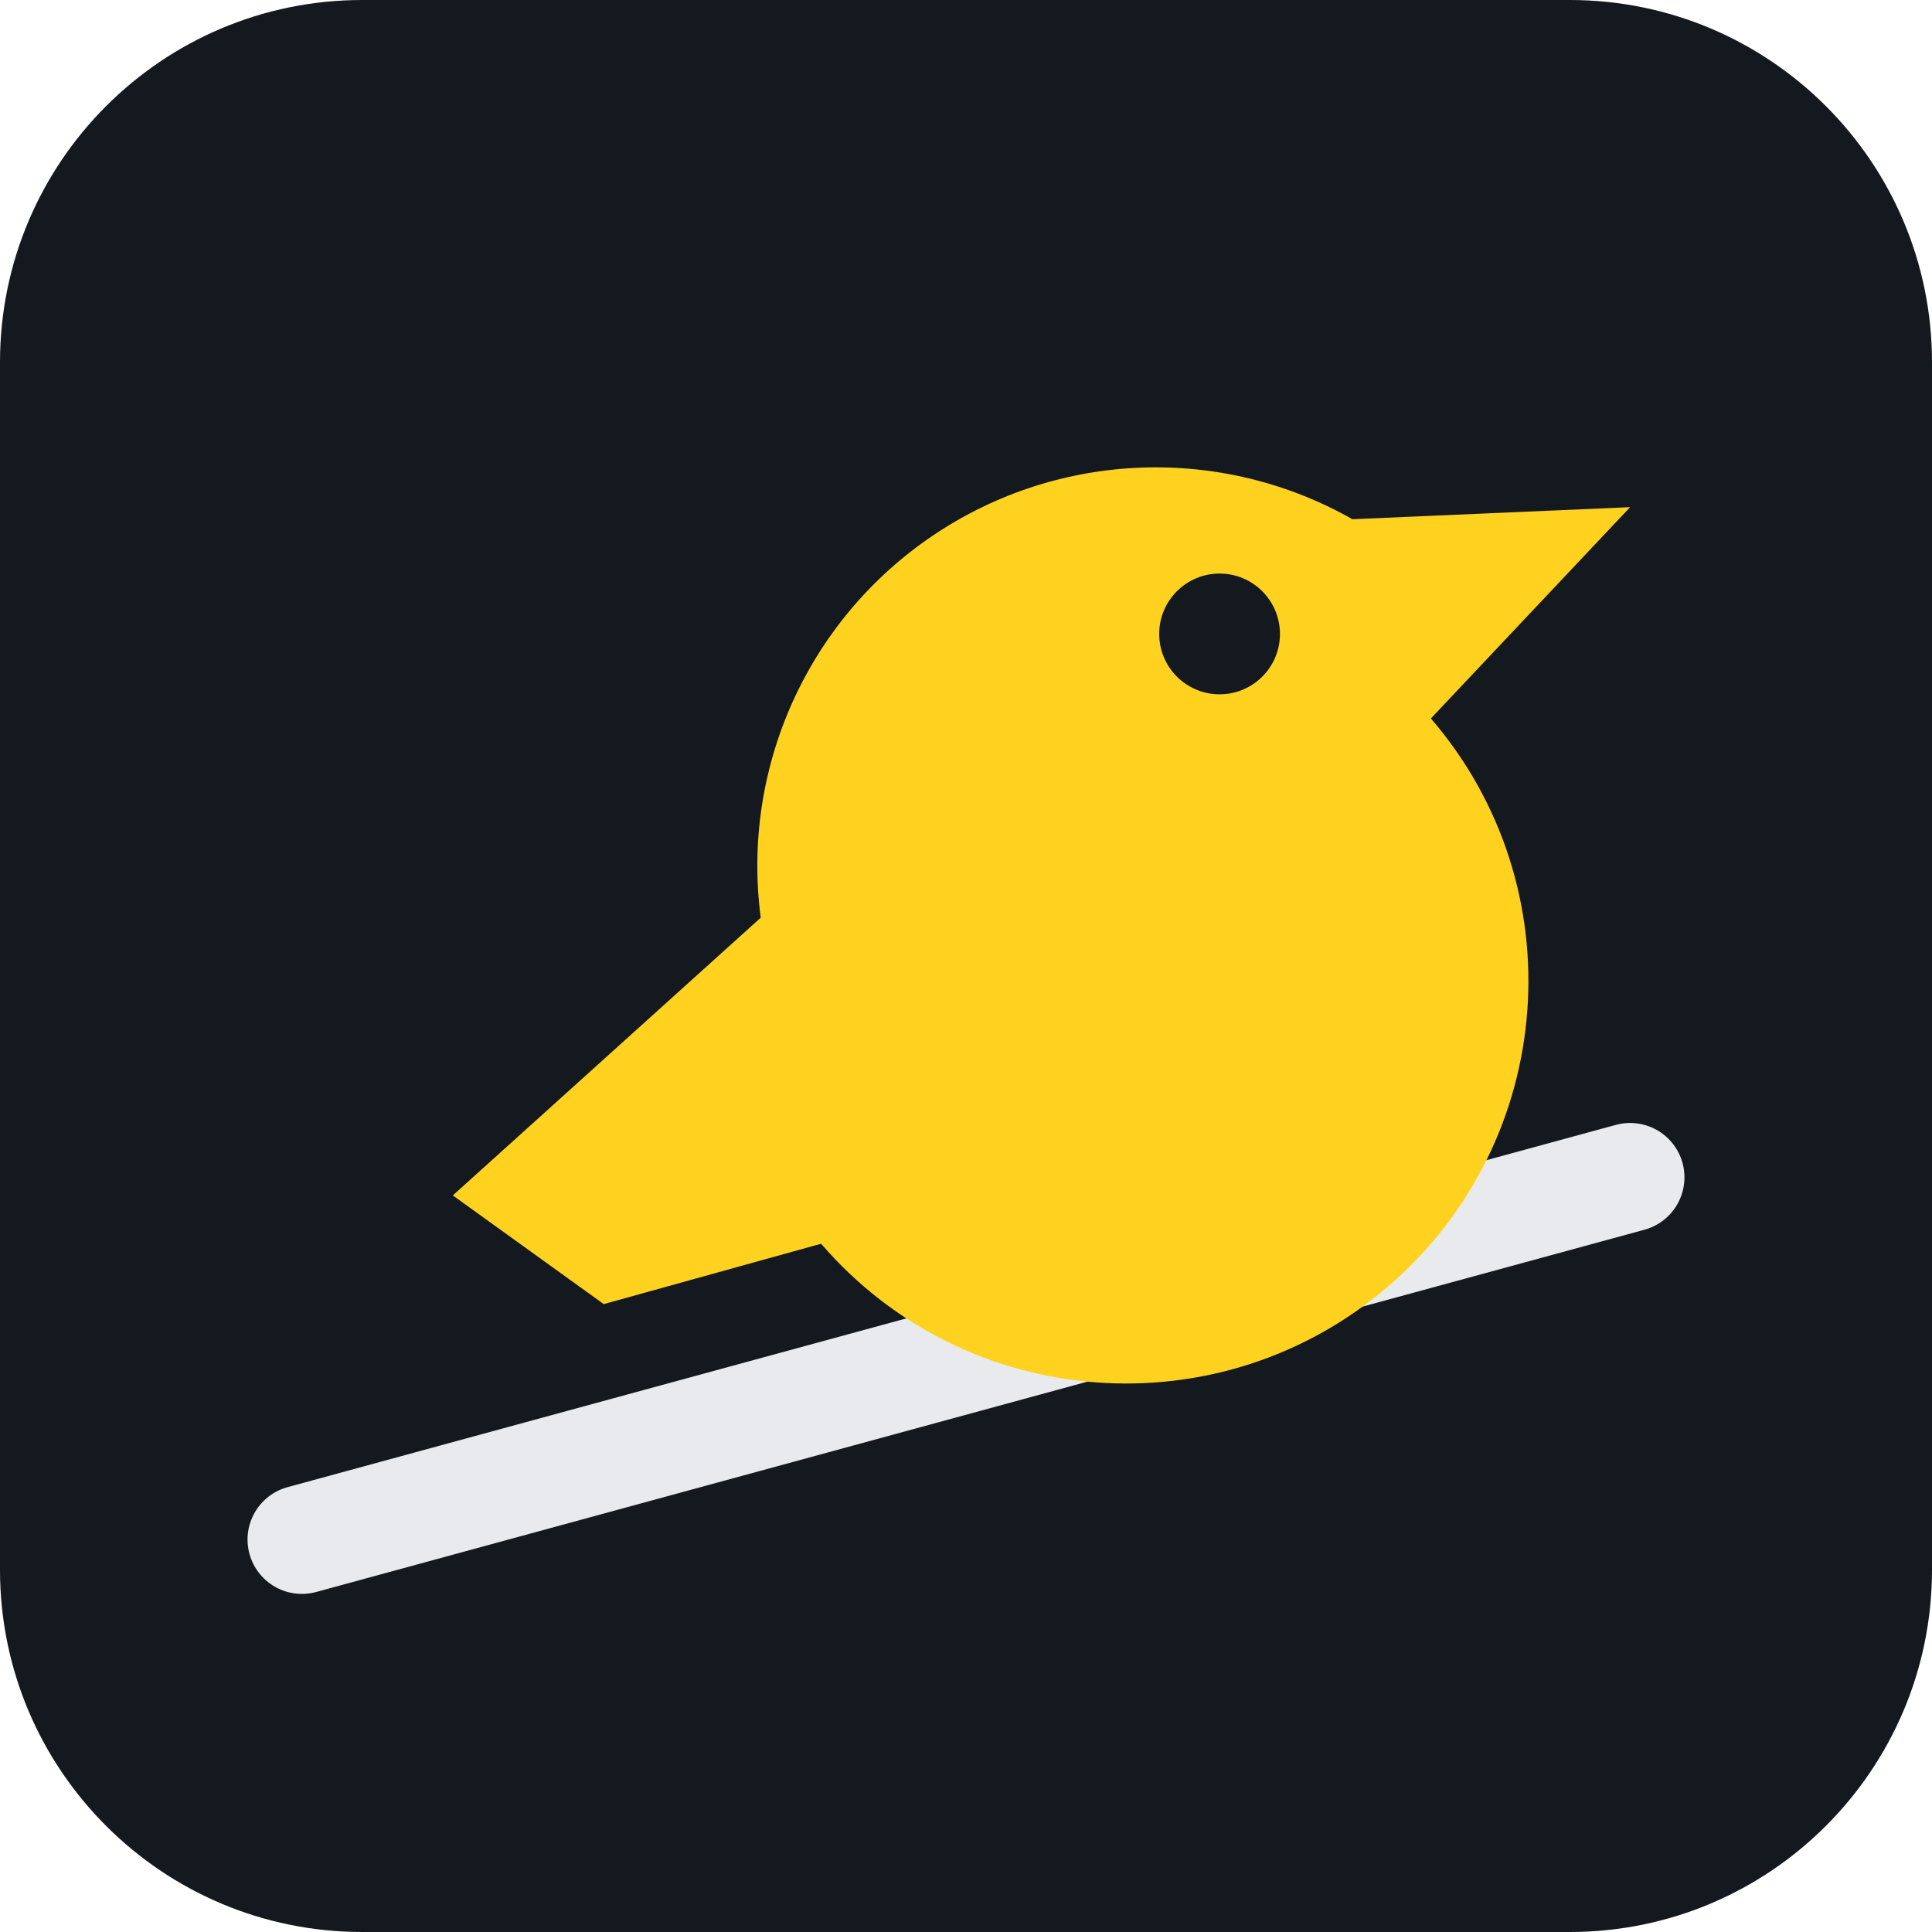
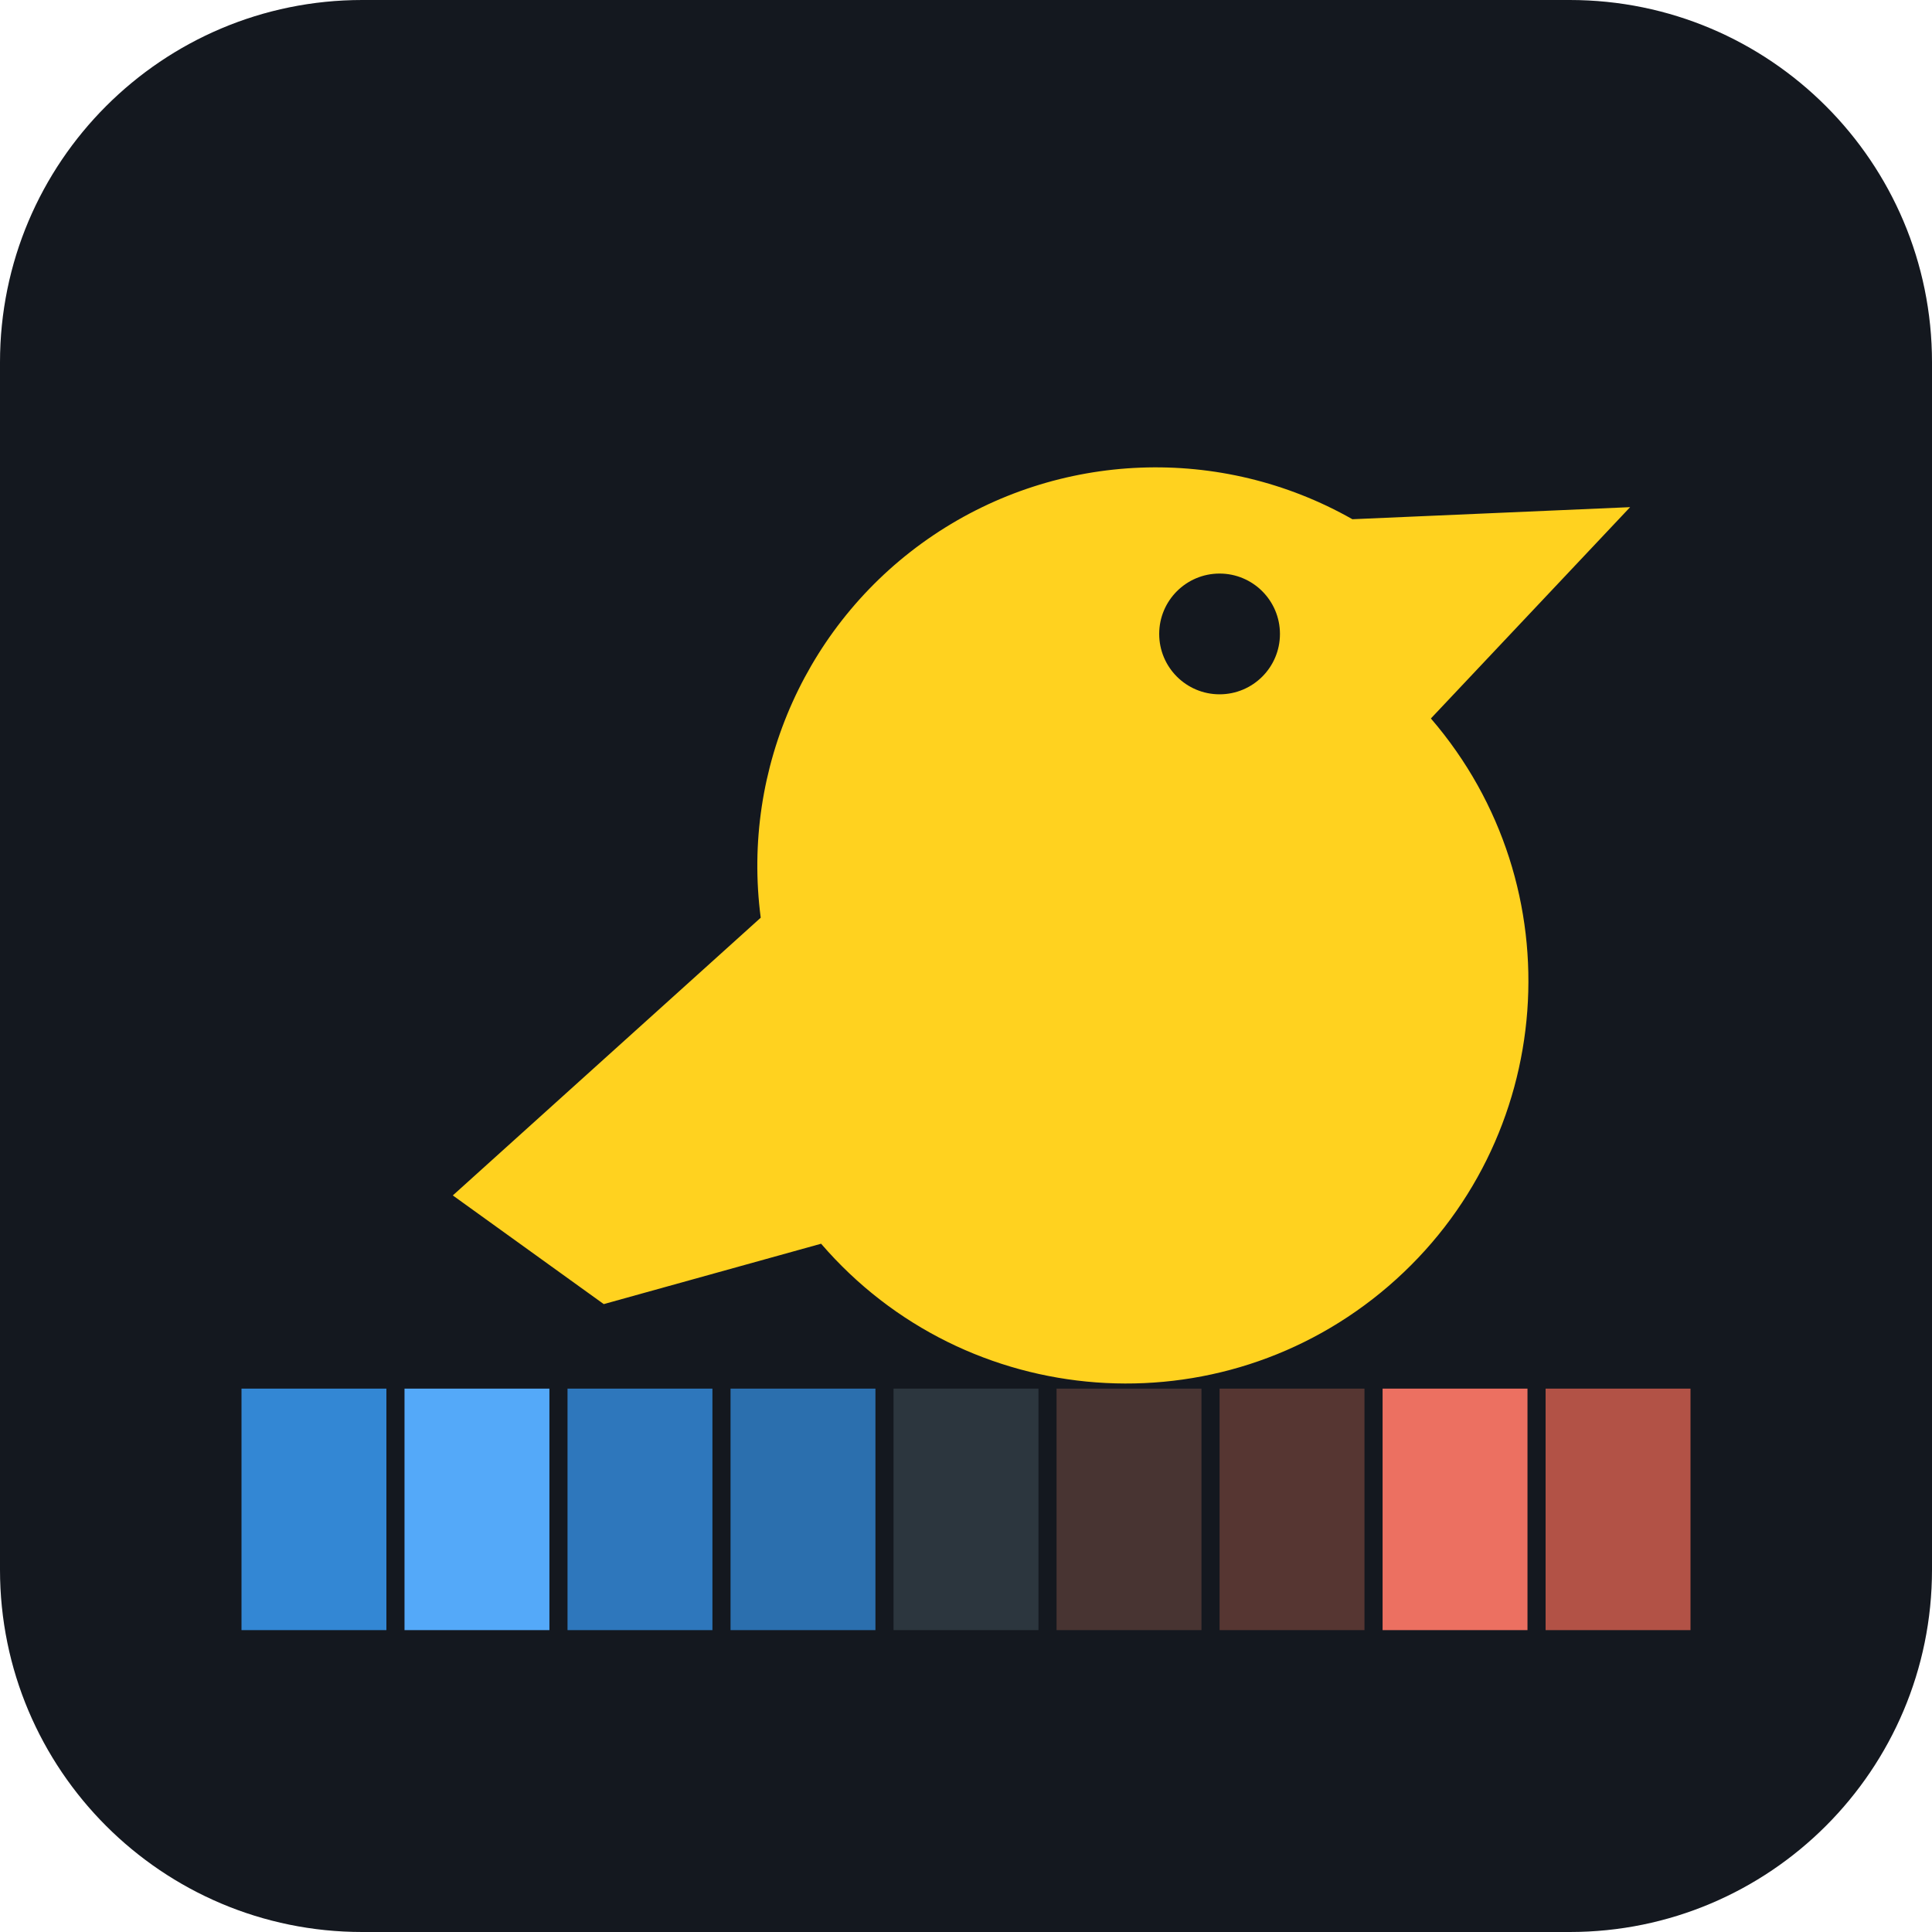
<svg xmlns="http://www.w3.org/2000/svg" viewBox="0 0 32 32">
  <rect width="32" height="32" rx="6" fill="#14181f" />
-   <path d="M5 25.5 27 19.5" stroke="#e8eaed" stroke-width="1.8" stroke-linecap="round" />
+   <rect x="4.0" y="23" width="2.4" height="4" fill="#3387d4" />
+   <rect x="6.7" y="23" width="2.4" height="4" fill="#54a9f9" />
+   <rect x="9.4" y="23" width="2.4" height="4" fill="#2e77bc" />
+   <rect x="12.1" y="23" width="2.4" height="4" fill="#2b6fae" />
+   <rect x="14.8" y="23" width="2.4" height="4" fill="#2c363e" />
+   <rect x="17.5" y="23" width="2.4" height="4" fill="#483432" />
+   <rect x="20.2" y="23" width="2.4" height="4" fill="#563632" />
+   <rect x="22.9" y="23" width="2.4" height="4" fill="#ec7061" />
+   <rect x="25.6" y="23" width="2.4" height="4" fill="#b25246" />
  <path d="M7.5 19.8l5.1-4.6a6.6 6.6 0 0 1 9.8-6.6l4.6-.2-3.3 3.5a6.6 6.6 0 0 1-10.1 8.7l-3.6 1z" fill="#ffd21f" />
  <circle cx="20.2" cy="10.5" r="1" fill="#14181f" />
</svg>
